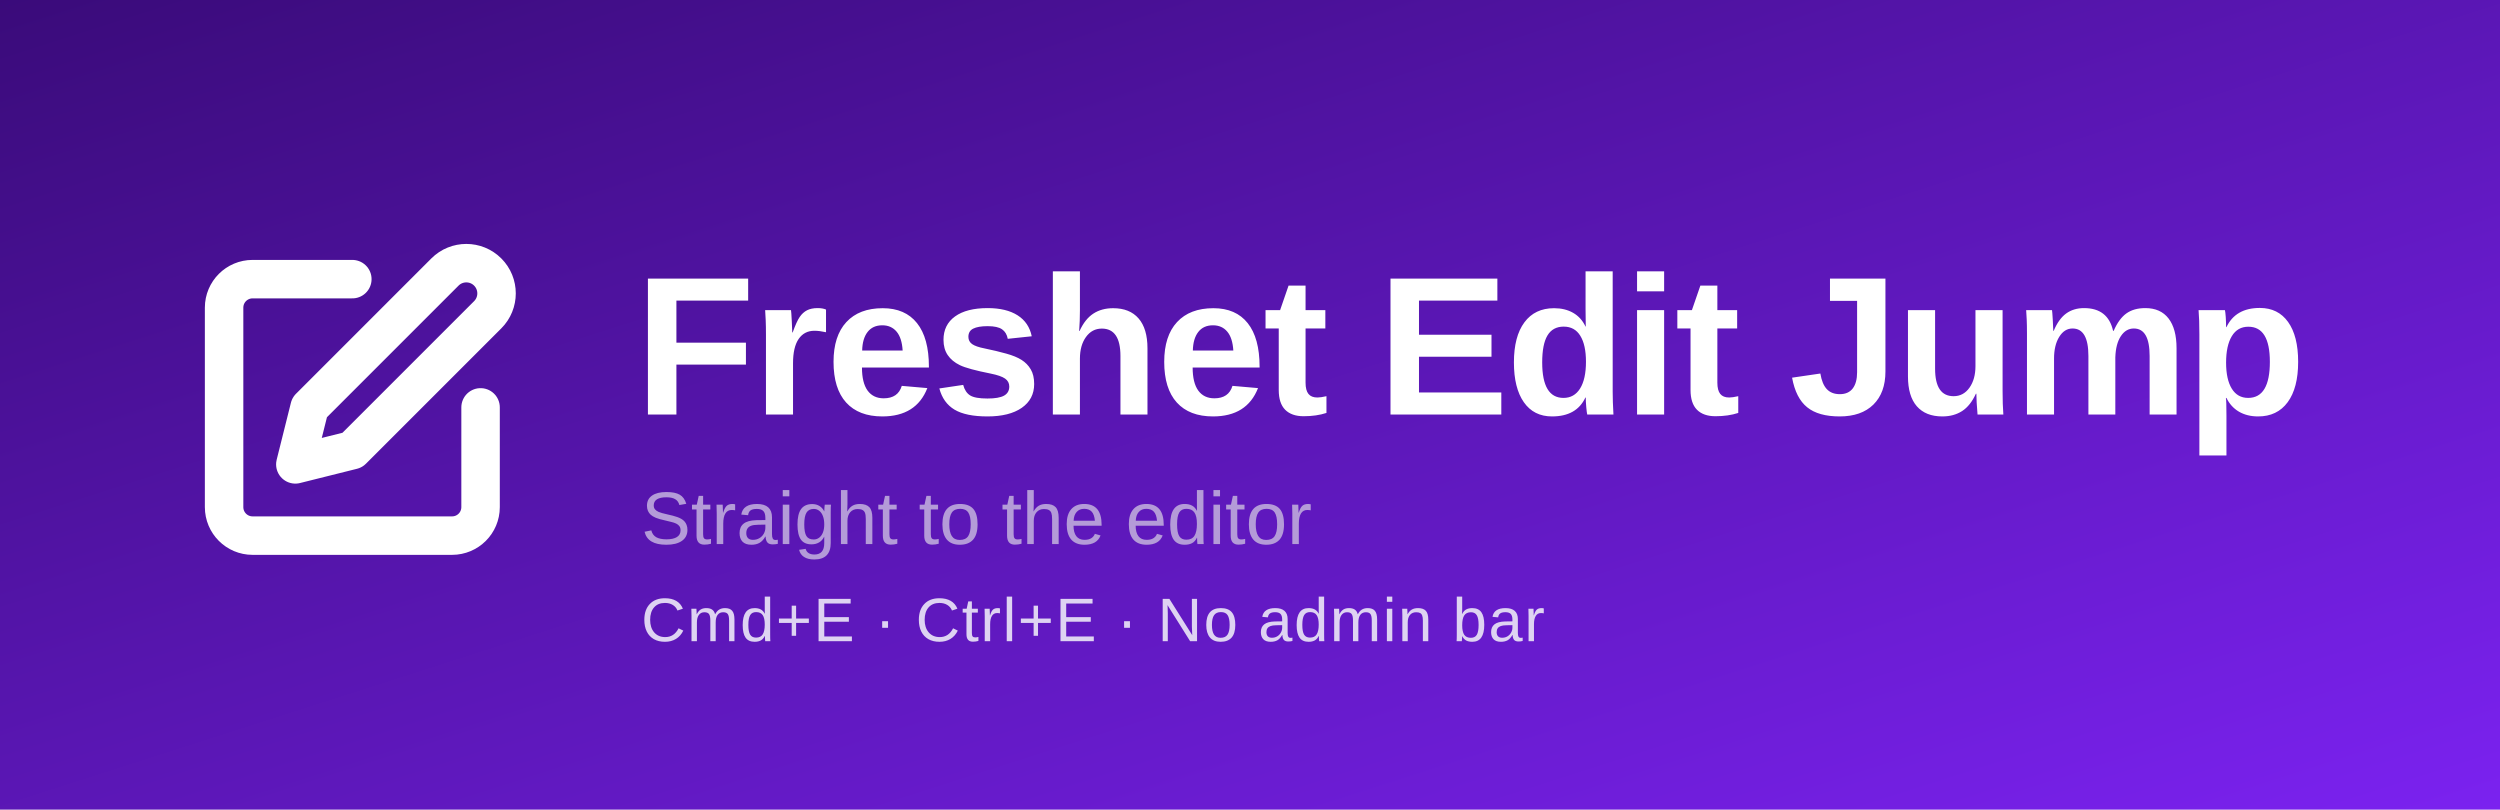
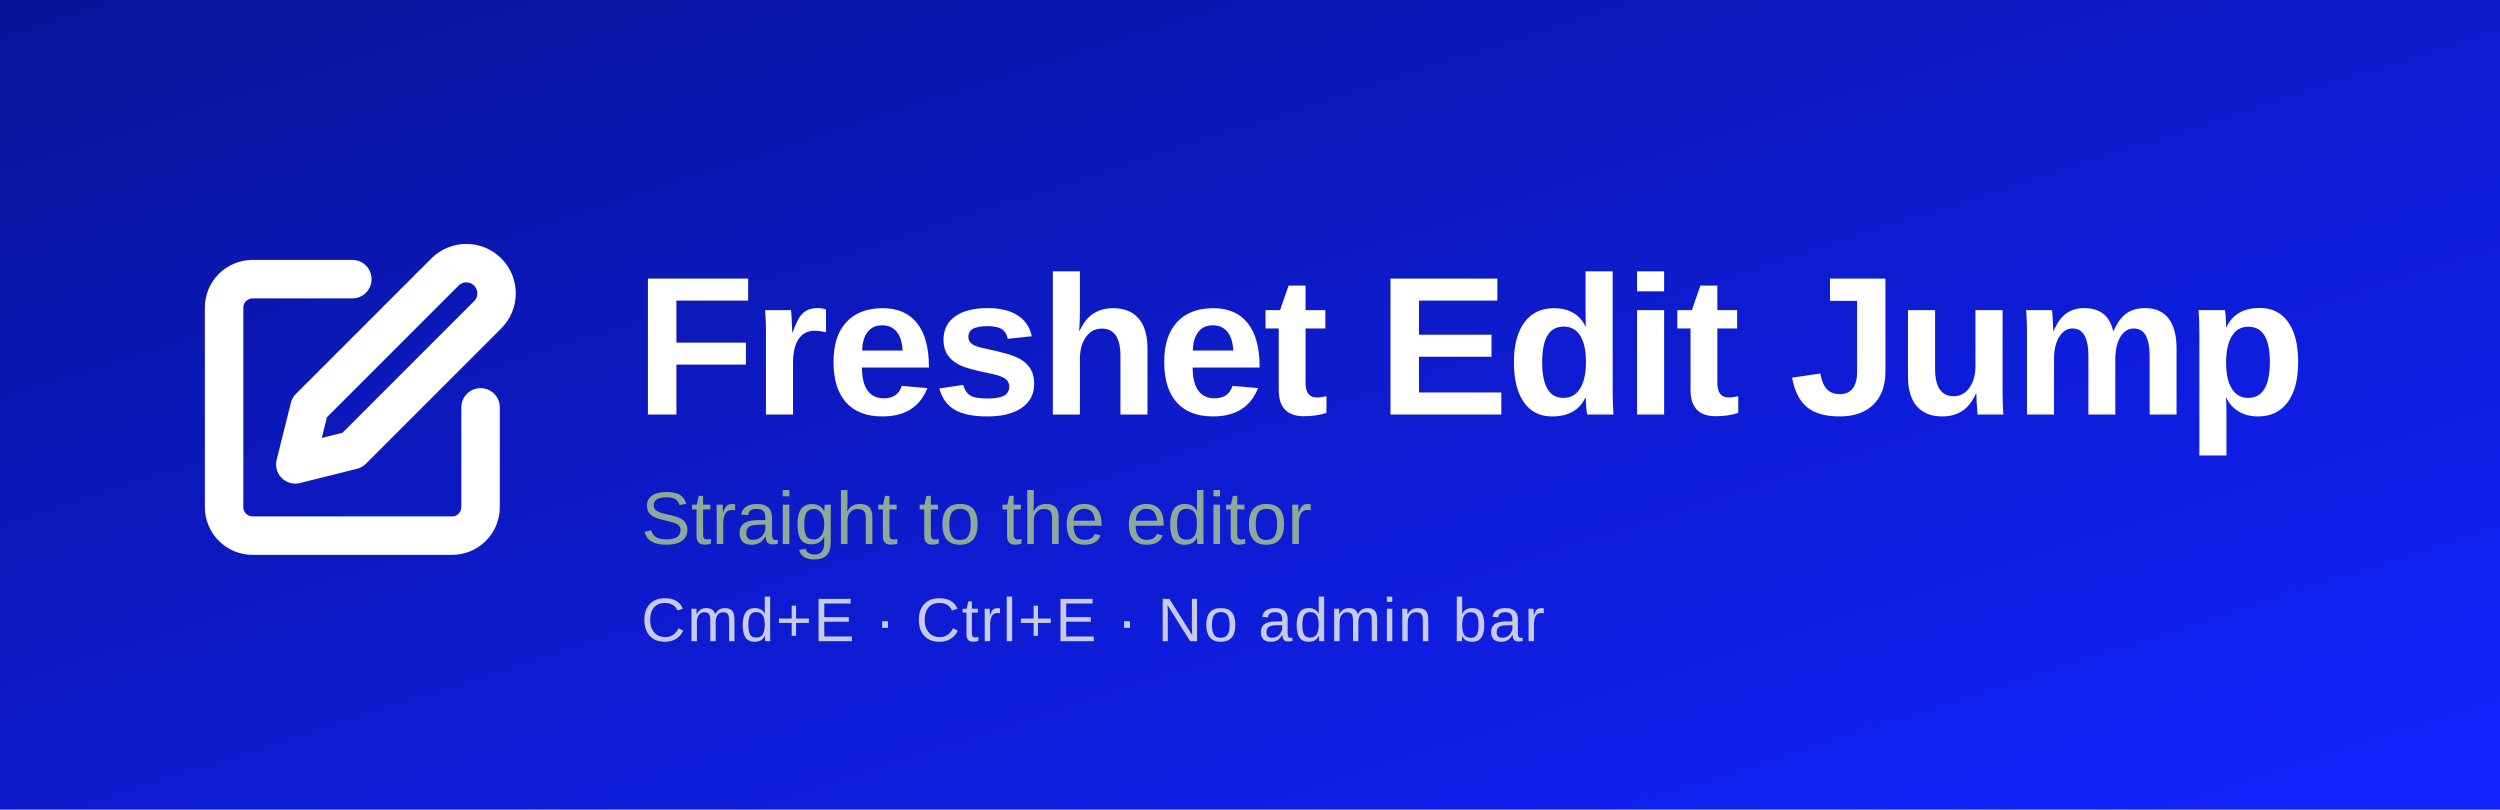
<svg xmlns="http://www.w3.org/2000/svg" width="772" height="250" viewBox="0 0 772 250" role="img" aria-label="Freshet Edit Jump">
  <defs>
    <linearGradient id="bg" x1="0" y1="0" x2="1" y2="1">
-       <stop offset="0" stop-color="#3A0B7A" />
-       <stop offset="1" stop-color="#7B22F0" />
+       <stop offset="0" stop-color="#0A1499" />
+       <stop offset="1" stop-color="#1122ff" />
    </linearGradient>
  </defs>
  <rect width="772" height="250" fill="url(#bg)" />
  <g transform="translate(56,73) scale(4.4)" fill="none" stroke="#ffffff" stroke-width="2.7" stroke-linecap="round" stroke-linejoin="round">
    <path d="M12 3H5a2 2 0 0 0-2 2v14a2 2 0 0 0 2 2h14a2 2 0 0 0 2-2v-7" />
    <path d="M18.5 2.5a2.12 2.12 0 0 1 3 3L12 15l-4 1 1-4 9.5-9.5z" />
  </g>
  <text x="196" y="128" font-family="-apple-system, 'Helvetica Neue', Arial, sans-serif" font-size="61" font-weight="800" fill="#ffffff" letter-spacing="-1">Freshet Edit Jump</text>
-   <text x="198" y="168" font-family="-apple-system, 'Helvetica Neue', Arial, sans-serif" font-size="23" font-weight="500" fill="#B49BD8">Straight to the editor</text>
-   <text x="198" y="198" font-family="-apple-system, 'Helvetica Neue', Arial, sans-serif" font-size="19" font-weight="500" fill="#DED3F2" letter-spacing="0.5">Cmd+E · Ctrl+E · No admin bar</text>
+   <text x="198" y="168" font-family="-apple-system, 'Helvetica Neue', Arial, sans-serif" font-size="23" font-weight="500" fill="#8FA998">Straight to the editor</text>
+   <text x="198" y="198" font-family="-apple-system, 'Helvetica Neue', Arial, sans-serif" font-size="19" font-weight="500" fill="#c7cbe8" letter-spacing="0.5">Cmd+E · Ctrl+E · No admin bar</text>
</svg>
